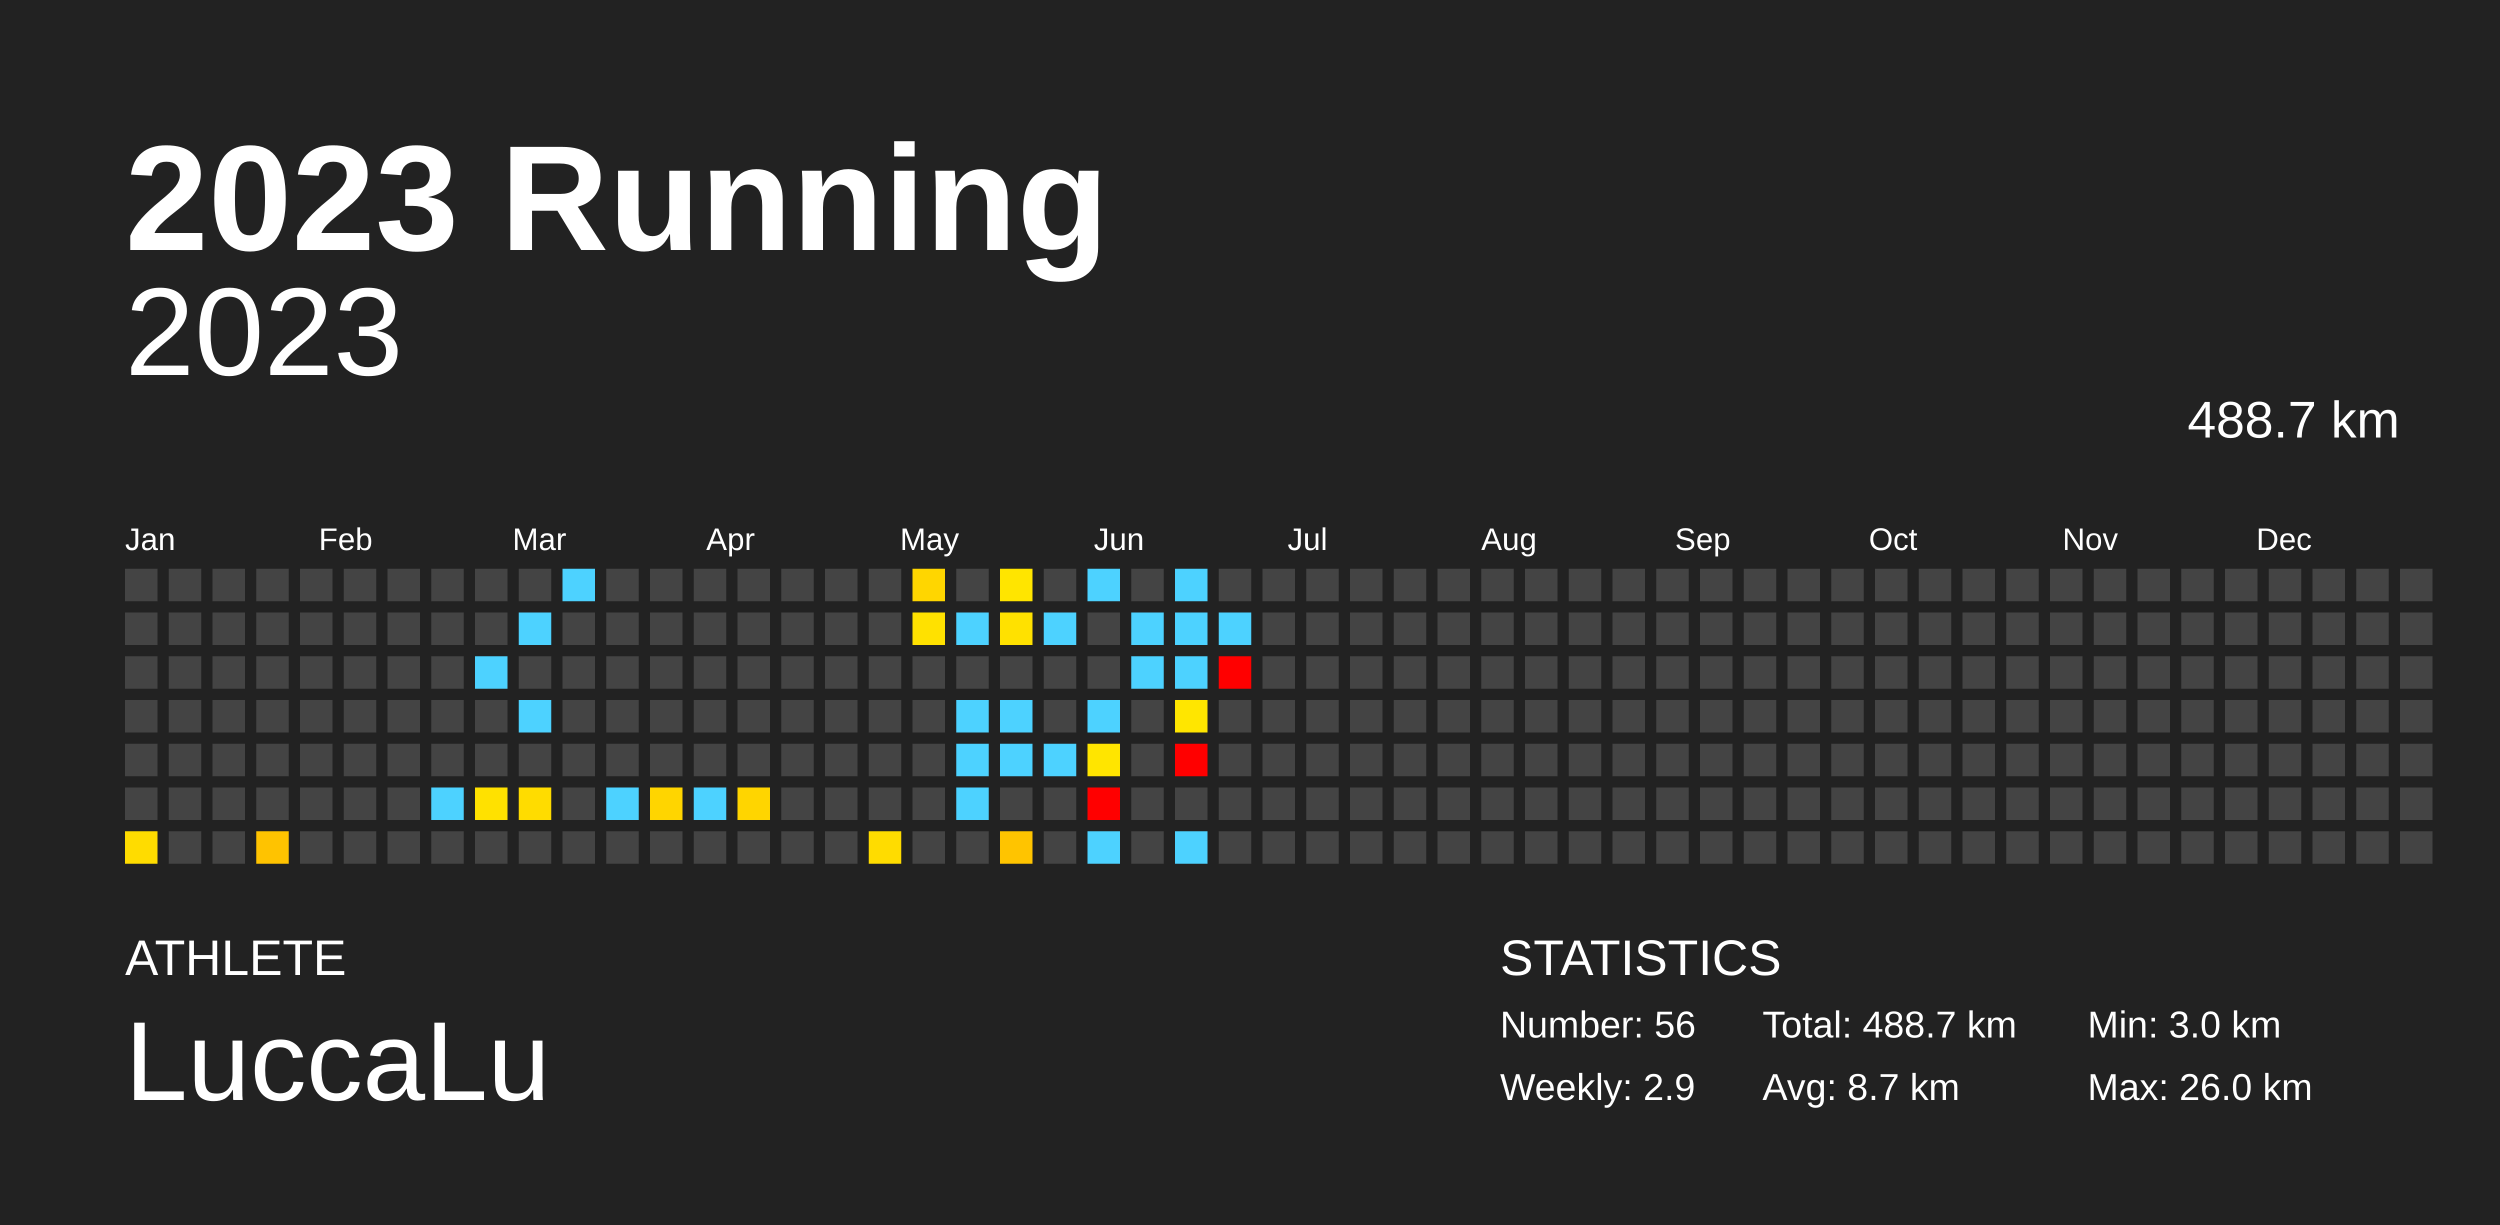
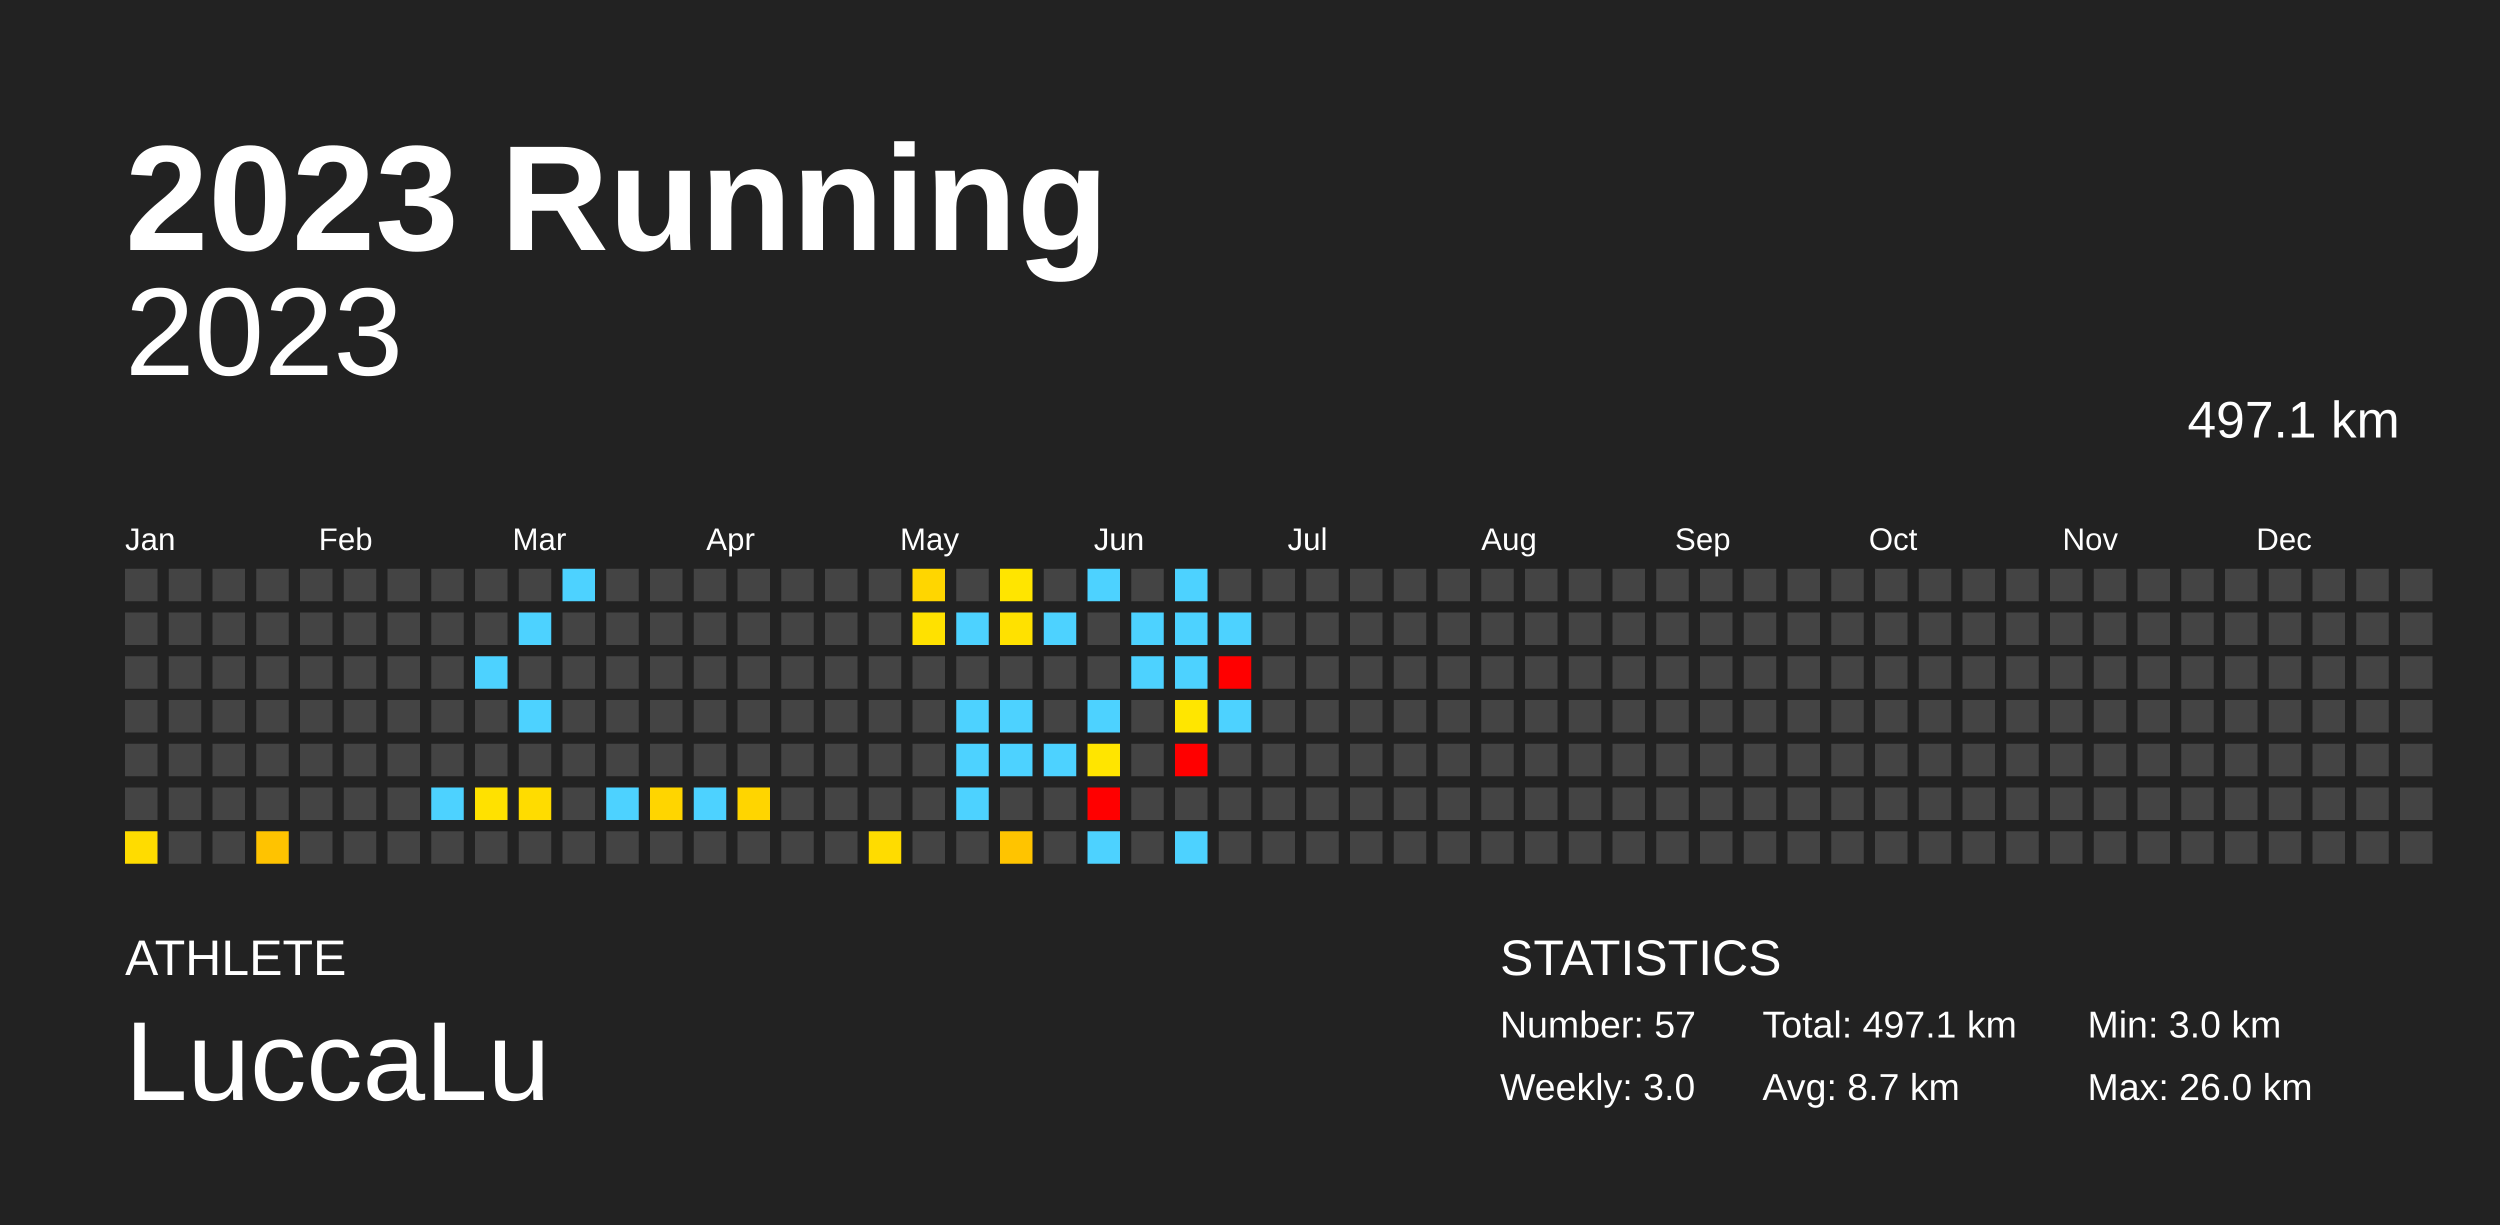
<svg xmlns="http://www.w3.org/2000/svg" baseProfile="full" height="98mm" version="1.1" viewBox="0,0,200,98" width="200mm">
  <defs />
  <rect fill="#222222" height="98" width="200" x="0" y="0" />
  <text fill="#FFFFFF" style="font-size:12px; font-family:Arial; font-weight:bold;" x="10" y="20">2023 Running</text>
  <text fill="#FFFFFF" style="font-size:4px; font-family:Arial" x="10" y="78">ATHLETE</text>
  <text fill="#FFFFFF" style="font-size:9px; font-family:Arial" x="10" y="88">LuccaLu</text>
  <text fill="#FFFFFF" style="font-size:4px; font-family:Arial" x="120" y="78">STATISTICS</text>
-   <text fill="#FFFFFF" style="font-size:3px; font-family:Arial" x="120" y="83">Number: 56</text>
-   <text fill="#FFFFFF" style="font-size:3px; font-family:Arial" x="120" y="88">Weekly: 2.9</text>
-   <text fill="#FFFFFF" style="font-size:3px; font-family:Arial" x="141" y="83">Total: 488.7 km</text>
+   <text fill="#FFFFFF" style="font-size:3px; font-family:Arial" x="120" y="83">Number: 57</text>
+   <text fill="#FFFFFF" style="font-size:3px; font-family:Arial" x="120" y="88">Weekly: 3.0</text>
+   <text fill="#FFFFFF" style="font-size:3px; font-family:Arial" x="141" y="83">Total: 497.1 km</text>
  <text fill="#FFFFFF" style="font-size:3px; font-family:Arial" x="141" y="88">Avg: 8.7 km</text>
  <text fill="#FFFFFF" style="font-size:3px; font-family:Arial" x="167" y="83">Min: 3.0 km</text>
  <text fill="#FFFFFF" style="font-size:3px; font-family:Arial" x="167" y="88">Max: 26.0 km</text>
  <text alignment-baseline="hanging" fill="#FFFFFF" style="font-size:10.0px; font-family:Arial;" x="10" y="30">2023</text>
-   <text alignment-baseline="hanging" fill="#FFFFFF" style="font-size:4.125px; font-family:Arial;" x="175" y="35">488.7 km</text>
+   <text alignment-baseline="hanging" fill="#FFFFFF" style="font-size:4.125px; font-family:Arial;" x="175" y="35">497.1 km</text>
  <text fill="#FFFFFF" style="font-size:2.5px; font-family:Arial" x="10.0" y="44">Jan</text>
  <text fill="#FFFFFF" style="font-size:2.5px; font-family:Arial" x="25.5" y="44">Feb</text>
  <text fill="#FFFFFF" style="font-size:2.5px; font-family:Arial" x="41.0" y="44">Mar</text>
  <text fill="#FFFFFF" style="font-size:2.5px; font-family:Arial" x="56.5" y="44">Apr</text>
  <text fill="#FFFFFF" style="font-size:2.5px; font-family:Arial" x="72.0" y="44">May</text>
  <text fill="#FFFFFF" style="font-size:2.5px; font-family:Arial" x="87.5" y="44">Jun</text>
  <text fill="#FFFFFF" style="font-size:2.5px; font-family:Arial" x="103.0" y="44">Jul</text>
  <text fill="#FFFFFF" style="font-size:2.5px; font-family:Arial" x="118.5" y="44">Aug</text>
  <text fill="#FFFFFF" style="font-size:2.5px; font-family:Arial" x="134.0" y="44">Sep</text>
  <text fill="#FFFFFF" style="font-size:2.5px; font-family:Arial" x="149.5" y="44">Oct</text>
  <text fill="#FFFFFF" style="font-size:2.5px; font-family:Arial" x="165.0" y="44">Nov</text>
  <text fill="#FFFFFF" style="font-size:2.5px; font-family:Arial" x="180.5" y="44">Dec</text>
  <rect fill="#444444" height="2.6" width="2.6" x="10.0" y="45.5" />
  <rect fill="#444444" height="2.6" width="2.6" x="10.0" y="49.0" />
  <rect fill="#444444" height="2.6" width="2.6" x="10.0" y="52.5" />
  <rect fill="#444444" height="2.6" width="2.6" x="10.0" y="56.0" />
  <rect fill="#444444" height="2.6" width="2.6" x="10.0" y="59.5" />
  <rect fill="#444444" height="2.6" width="2.6" x="10.0" y="63.0" />
  <rect fill="#ffdc00" height="2.6" width="2.6" x="10.0" y="66.5" />
  <rect fill="#444444" height="2.6" width="2.6" x="13.5" y="45.5" />
  <rect fill="#444444" height="2.6" width="2.6" x="13.5" y="49.0" />
  <rect fill="#444444" height="2.6" width="2.6" x="13.5" y="52.5" />
  <rect fill="#444444" height="2.6" width="2.6" x="13.5" y="56.0" />
  <rect fill="#444444" height="2.6" width="2.6" x="13.5" y="59.5" />
  <rect fill="#444444" height="2.6" width="2.6" x="13.5" y="63.0" />
  <rect fill="#444444" height="2.6" width="2.6" x="13.5" y="66.5" />
  <rect fill="#444444" height="2.6" width="2.6" x="17.0" y="45.5" />
  <rect fill="#444444" height="2.6" width="2.6" x="17.0" y="49.0" />
  <rect fill="#444444" height="2.6" width="2.6" x="17.0" y="52.5" />
  <rect fill="#444444" height="2.6" width="2.6" x="17.0" y="56.0" />
  <rect fill="#444444" height="2.6" width="2.6" x="17.0" y="59.5" />
  <rect fill="#444444" height="2.6" width="2.6" x="17.0" y="63.0" />
  <rect fill="#444444" height="2.6" width="2.6" x="17.0" y="66.5" />
  <rect fill="#444444" height="2.6" width="2.6" x="20.5" y="45.5" />
  <rect fill="#444444" height="2.6" width="2.6" x="20.5" y="49.0" />
  <rect fill="#444444" height="2.6" width="2.6" x="20.5" y="52.5" />
  <rect fill="#444444" height="2.6" width="2.6" x="20.5" y="56.0" />
  <rect fill="#444444" height="2.6" width="2.6" x="20.5" y="59.5" />
  <rect fill="#444444" height="2.6" width="2.6" x="20.5" y="63.0" />
  <rect fill="#ffc300" height="2.6" width="2.6" x="20.5" y="66.5" />
  <rect fill="#444444" height="2.6" width="2.6" x="24.0" y="45.5" />
  <rect fill="#444444" height="2.6" width="2.6" x="24.0" y="49.0" />
  <rect fill="#444444" height="2.6" width="2.6" x="24.0" y="52.5" />
  <rect fill="#444444" height="2.6" width="2.6" x="24.0" y="56.0" />
  <rect fill="#444444" height="2.6" width="2.6" x="24.0" y="59.5" />
  <rect fill="#444444" height="2.6" width="2.6" x="24.0" y="63.0" />
  <rect fill="#444444" height="2.6" width="2.6" x="24.0" y="66.5" />
  <rect fill="#444444" height="2.6" width="2.6" x="27.5" y="45.5" />
  <rect fill="#444444" height="2.6" width="2.6" x="27.5" y="49.0" />
  <rect fill="#444444" height="2.6" width="2.6" x="27.5" y="52.5" />
  <rect fill="#444444" height="2.6" width="2.6" x="27.5" y="56.0" />
  <rect fill="#444444" height="2.6" width="2.6" x="27.5" y="59.5" />
  <rect fill="#444444" height="2.6" width="2.6" x="27.5" y="63.0" />
  <rect fill="#444444" height="2.6" width="2.6" x="27.5" y="66.5" />
  <rect fill="#444444" height="2.6" width="2.6" x="31.0" y="45.5" />
  <rect fill="#444444" height="2.6" width="2.6" x="31.0" y="49.0" />
  <rect fill="#444444" height="2.6" width="2.6" x="31.0" y="52.5" />
  <rect fill="#444444" height="2.6" width="2.6" x="31.0" y="56.0" />
  <rect fill="#444444" height="2.6" width="2.6" x="31.0" y="59.5" />
  <rect fill="#444444" height="2.6" width="2.6" x="31.0" y="63.0" />
  <rect fill="#444444" height="2.6" width="2.6" x="31.0" y="66.5" />
  <rect fill="#444444" height="2.6" width="2.6" x="34.5" y="45.5" />
  <rect fill="#444444" height="2.6" width="2.6" x="34.5" y="49.0" />
  <rect fill="#444444" height="2.6" width="2.6" x="34.5" y="52.5" />
  <rect fill="#444444" height="2.6" width="2.6" x="34.5" y="56.0" />
  <rect fill="#444444" height="2.6" width="2.6" x="34.5" y="59.5" />
  <rect fill="#4dd2ff" height="2.6" width="2.6" x="34.5" y="63.0" />
  <rect fill="#444444" height="2.6" width="2.6" x="34.5" y="66.5" />
  <rect fill="#444444" height="2.6" width="2.6" x="38.0" y="45.5" />
  <rect fill="#444444" height="2.6" width="2.6" x="38.0" y="49.0" />
  <rect fill="#4dd2ff" height="2.6" width="2.6" x="38.0" y="52.5" />
  <rect fill="#444444" height="2.6" width="2.6" x="38.0" y="56.0" />
  <rect fill="#444444" height="2.6" width="2.6" x="38.0" y="59.5" />
  <rect fill="#ffe100" height="2.6" width="2.6" x="38.0" y="63.0" />
  <rect fill="#444444" height="2.6" width="2.6" x="38.0" y="66.5" />
  <rect fill="#444444" height="2.6" width="2.6" x="41.5" y="45.5" />
  <rect fill="#4dd2ff" height="2.6" width="2.6" x="41.5" y="49.0" />
  <rect fill="#444444" height="2.6" width="2.6" x="41.5" y="52.5" />
  <rect fill="#4dd2ff" height="2.6" width="2.6" x="41.5" y="56.0" />
  <rect fill="#444444" height="2.6" width="2.6" x="41.5" y="59.5" />
  <rect fill="#ffdc00" height="2.6" width="2.6" x="41.5" y="63.0" />
  <rect fill="#444444" height="2.6" width="2.6" x="41.5" y="66.5" />
  <rect fill="#4dd2ff" height="2.6" width="2.6" x="45.0" y="45.5" />
  <rect fill="#444444" height="2.6" width="2.6" x="45.0" y="49.0" />
  <rect fill="#444444" height="2.6" width="2.6" x="45.0" y="52.5" />
  <rect fill="#444444" height="2.6" width="2.6" x="45.0" y="56.0" />
  <rect fill="#444444" height="2.6" width="2.6" x="45.0" y="59.5" />
  <rect fill="#444444" height="2.6" width="2.6" x="45.0" y="63.0" />
  <rect fill="#444444" height="2.6" width="2.6" x="45.0" y="66.5" />
  <rect fill="#444444" height="2.6" width="2.6" x="48.5" y="45.5" />
  <rect fill="#444444" height="2.6" width="2.6" x="48.5" y="49.0" />
  <rect fill="#444444" height="2.6" width="2.6" x="48.5" y="52.5" />
  <rect fill="#444444" height="2.6" width="2.6" x="48.5" y="56.0" />
  <rect fill="#444444" height="2.6" width="2.6" x="48.5" y="59.5" />
  <rect fill="#4dd2ff" height="2.6" width="2.6" x="48.5" y="63.0" />
  <rect fill="#444444" height="2.6" width="2.6" x="48.5" y="66.5" />
  <rect fill="#444444" height="2.6" width="2.6" x="52.0" y="45.5" />
  <rect fill="#444444" height="2.6" width="2.6" x="52.0" y="49.0" />
  <rect fill="#444444" height="2.6" width="2.6" x="52.0" y="52.5" />
  <rect fill="#444444" height="2.6" width="2.6" x="52.0" y="56.0" />
  <rect fill="#444444" height="2.6" width="2.6" x="52.0" y="59.5" />
  <rect fill="#ffd500" height="2.6" width="2.6" x="52.0" y="63.0" />
  <rect fill="#444444" height="2.6" width="2.6" x="52.0" y="66.5" />
  <rect fill="#444444" height="2.6" width="2.6" x="55.5" y="45.5" />
  <rect fill="#444444" height="2.6" width="2.6" x="55.5" y="49.0" />
  <rect fill="#444444" height="2.6" width="2.6" x="55.5" y="52.5" />
  <rect fill="#444444" height="2.6" width="2.6" x="55.5" y="56.0" />
  <rect fill="#444444" height="2.6" width="2.6" x="55.5" y="59.5" />
  <rect fill="#4dd2ff" height="2.6" width="2.6" x="55.5" y="63.0" />
  <rect fill="#444444" height="2.6" width="2.6" x="55.5" y="66.5" />
  <rect fill="#444444" height="2.6" width="2.6" x="59.0" y="45.5" />
  <rect fill="#444444" height="2.6" width="2.6" x="59.0" y="49.0" />
  <rect fill="#444444" height="2.6" width="2.6" x="59.0" y="52.5" />
  <rect fill="#444444" height="2.6" width="2.6" x="59.0" y="56.0" />
  <rect fill="#444444" height="2.6" width="2.6" x="59.0" y="59.5" />
  <rect fill="#ffd500" height="2.6" width="2.6" x="59.0" y="63.0" />
  <rect fill="#444444" height="2.6" width="2.6" x="59.0" y="66.5" />
  <rect fill="#444444" height="2.6" width="2.6" x="62.5" y="45.5" />
  <rect fill="#444444" height="2.6" width="2.6" x="62.5" y="49.0" />
  <rect fill="#444444" height="2.6" width="2.6" x="62.5" y="52.5" />
  <rect fill="#444444" height="2.6" width="2.6" x="62.5" y="56.0" />
  <rect fill="#444444" height="2.6" width="2.6" x="62.5" y="59.5" />
  <rect fill="#444444" height="2.6" width="2.6" x="62.5" y="63.0" />
  <rect fill="#444444" height="2.6" width="2.6" x="62.5" y="66.5" />
  <rect fill="#444444" height="2.6" width="2.6" x="66.0" y="45.5" />
  <rect fill="#444444" height="2.6" width="2.6" x="66.0" y="49.0" />
  <rect fill="#444444" height="2.6" width="2.6" x="66.0" y="52.5" />
  <rect fill="#444444" height="2.6" width="2.6" x="66.0" y="56.0" />
  <rect fill="#444444" height="2.6" width="2.6" x="66.0" y="59.5" />
  <rect fill="#444444" height="2.6" width="2.6" x="66.0" y="63.0" />
  <rect fill="#444444" height="2.6" width="2.6" x="66.0" y="66.5" />
  <rect fill="#444444" height="2.6" width="2.6" x="69.5" y="45.5" />
  <rect fill="#444444" height="2.6" width="2.6" x="69.5" y="49.0" />
  <rect fill="#444444" height="2.6" width="2.6" x="69.5" y="52.5" />
  <rect fill="#444444" height="2.6" width="2.6" x="69.5" y="56.0" />
  <rect fill="#444444" height="2.6" width="2.6" x="69.5" y="59.5" />
  <rect fill="#444444" height="2.6" width="2.6" x="69.5" y="63.0" />
  <rect fill="#ffdc00" height="2.6" width="2.6" x="69.5" y="66.5" />
  <rect fill="#ffd600" height="2.6" width="2.6" x="73.0" y="45.5" />
  <rect fill="#ffe100" height="2.6" width="2.6" x="73.0" y="49.0" />
  <rect fill="#444444" height="2.6" width="2.6" x="73.0" y="52.5" />
  <rect fill="#444444" height="2.6" width="2.6" x="73.0" y="56.0" />
  <rect fill="#444444" height="2.6" width="2.6" x="73.0" y="59.5" />
  <rect fill="#444444" height="2.6" width="2.6" x="73.0" y="63.0" />
  <rect fill="#444444" height="2.6" width="2.6" x="73.0" y="66.5" />
  <rect fill="#444444" height="2.6" width="2.6" x="76.5" y="45.5" />
  <rect fill="#4dd2ff" height="2.6" width="2.6" x="76.5" y="49.0" />
  <rect fill="#444444" height="2.6" width="2.6" x="76.5" y="52.5" />
  <rect fill="#4dd2ff" height="2.6" width="2.6" x="76.5" y="56.0" />
  <rect fill="#4dd2ff" height="2.6" width="2.6" x="76.5" y="59.5" />
  <rect fill="#4dd2ff" height="2.6" width="2.6" x="76.5" y="63.0" />
  <rect fill="#444444" height="2.6" width="2.6" x="76.5" y="66.5" />
  <rect fill="#ffe500" height="2.6" width="2.6" x="80.0" y="45.5" />
  <rect fill="#ffe100" height="2.6" width="2.6" x="80.0" y="49.0" />
  <rect fill="#444444" height="2.6" width="2.6" x="80.0" y="52.5" />
  <rect fill="#4dd2ff" height="2.6" width="2.6" x="80.0" y="56.0" />
  <rect fill="#4dd2ff" height="2.6" width="2.6" x="80.0" y="59.5" />
  <rect fill="#444444" height="2.6" width="2.6" x="80.0" y="63.0" />
  <rect fill="#ffc400" height="2.6" width="2.6" x="80.0" y="66.5" />
  <rect fill="#444444" height="2.6" width="2.6" x="83.5" y="45.5" />
  <rect fill="#4dd2ff" height="2.6" width="2.6" x="83.5" y="49.0" />
  <rect fill="#444444" height="2.6" width="2.6" x="83.5" y="52.5" />
  <rect fill="#444444" height="2.6" width="2.6" x="83.5" y="56.0" />
  <rect fill="#4dd2ff" height="2.6" width="2.6" x="83.5" y="59.5" />
  <rect fill="#444444" height="2.6" width="2.6" x="83.5" y="63.0" />
  <rect fill="#444444" height="2.6" width="2.6" x="83.5" y="66.5" />
  <rect fill="#4dd2ff" height="2.6" width="2.6" x="87.0" y="45.5" />
  <rect fill="#444444" height="2.6" width="2.6" x="87.0" y="49.0" />
  <rect fill="#444444" height="2.6" width="2.6" x="87.0" y="52.5" />
  <rect fill="#4dd2ff" height="2.6" width="2.6" x="87.0" y="56.0" />
  <rect fill="#ffe500" height="2.6" width="2.6" x="87.0" y="59.5" />
  <rect fill="red" height="2.6" width="2.6" x="87.0" y="63.0" />
  <rect fill="#4dd2ff" height="2.6" width="2.6" x="87.0" y="66.5" />
  <rect fill="#444444" height="2.6" width="2.6" x="90.5" y="45.5" />
  <rect fill="#4dd2ff" height="2.6" width="2.6" x="90.5" y="49.0" />
  <rect fill="#4dd2ff" height="2.6" width="2.6" x="90.5" y="52.5" />
  <rect fill="#444444" height="2.6" width="2.6" x="90.5" y="56.0" />
  <rect fill="#444444" height="2.6" width="2.6" x="90.5" y="59.5" />
  <rect fill="#444444" height="2.6" width="2.6" x="90.5" y="63.0" />
  <rect fill="#444444" height="2.6" width="2.6" x="90.5" y="66.5" />
  <rect fill="#4dd2ff" height="2.6" width="2.6" x="94.0" y="45.5" />
  <rect fill="#4dd2ff" height="2.6" width="2.6" x="94.0" y="49.0" />
  <rect fill="#4dd2ff" height="2.6" width="2.6" x="94.0" y="52.5" />
  <rect fill="#ffe600" height="2.6" width="2.6" x="94.0" y="56.0" />
  <rect fill="red" height="2.6" width="2.6" x="94.0" y="59.5" />
  <rect fill="#444444" height="2.6" width="2.6" x="94.0" y="63.0" />
  <rect fill="#4dd2ff" height="2.6" width="2.6" x="94.0" y="66.5" />
  <rect fill="#444444" height="2.6" width="2.6" x="97.5" y="45.5" />
  <rect fill="#4dd2ff" height="2.6" width="2.6" x="97.5" y="49.0" />
  <rect fill="red" height="2.6" width="2.6" x="97.5" y="52.5" />
-   <rect fill="#444444" height="2.6" width="2.6" x="97.5" y="56.0" />
+   <rect fill="#4dd2ff" height="2.6" width="2.6" x="97.5" y="56.0" />
  <rect fill="#444444" height="2.6" width="2.6" x="97.5" y="59.5" />
  <rect fill="#444444" height="2.6" width="2.6" x="97.5" y="63.0" />
  <rect fill="#444444" height="2.6" width="2.6" x="97.5" y="66.5" />
  <rect fill="#444444" height="2.6" width="2.6" x="101.0" y="45.5" />
  <rect fill="#444444" height="2.6" width="2.6" x="101.0" y="49.0" />
  <rect fill="#444444" height="2.6" width="2.6" x="101.0" y="52.5" />
  <rect fill="#444444" height="2.6" width="2.6" x="101.0" y="56.0" />
  <rect fill="#444444" height="2.6" width="2.6" x="101.0" y="59.5" />
  <rect fill="#444444" height="2.6" width="2.6" x="101.0" y="63.0" />
  <rect fill="#444444" height="2.6" width="2.6" x="101.0" y="66.5" />
  <rect fill="#444444" height="2.6" width="2.6" x="104.5" y="45.5" />
  <rect fill="#444444" height="2.6" width="2.6" x="104.5" y="49.0" />
  <rect fill="#444444" height="2.6" width="2.6" x="104.5" y="52.5" />
  <rect fill="#444444" height="2.6" width="2.6" x="104.5" y="56.0" />
  <rect fill="#444444" height="2.6" width="2.6" x="104.5" y="59.5" />
  <rect fill="#444444" height="2.6" width="2.6" x="104.5" y="63.0" />
  <rect fill="#444444" height="2.6" width="2.6" x="104.5" y="66.5" />
  <rect fill="#444444" height="2.6" width="2.6" x="108.0" y="45.5" />
  <rect fill="#444444" height="2.6" width="2.6" x="108.0" y="49.0" />
  <rect fill="#444444" height="2.6" width="2.6" x="108.0" y="52.5" />
  <rect fill="#444444" height="2.6" width="2.6" x="108.0" y="56.0" />
  <rect fill="#444444" height="2.6" width="2.6" x="108.0" y="59.5" />
  <rect fill="#444444" height="2.6" width="2.6" x="108.0" y="63.0" />
  <rect fill="#444444" height="2.6" width="2.6" x="108.0" y="66.5" />
  <rect fill="#444444" height="2.6" width="2.6" x="111.5" y="45.5" />
  <rect fill="#444444" height="2.6" width="2.6" x="111.5" y="49.0" />
  <rect fill="#444444" height="2.6" width="2.6" x="111.5" y="52.5" />
  <rect fill="#444444" height="2.6" width="2.6" x="111.5" y="56.0" />
  <rect fill="#444444" height="2.6" width="2.6" x="111.5" y="59.5" />
  <rect fill="#444444" height="2.6" width="2.6" x="111.5" y="63.0" />
  <rect fill="#444444" height="2.6" width="2.6" x="111.5" y="66.5" />
  <rect fill="#444444" height="2.6" width="2.6" x="115.0" y="45.5" />
  <rect fill="#444444" height="2.6" width="2.6" x="115.0" y="49.0" />
  <rect fill="#444444" height="2.6" width="2.6" x="115.0" y="52.5" />
  <rect fill="#444444" height="2.6" width="2.6" x="115.0" y="56.0" />
  <rect fill="#444444" height="2.6" width="2.6" x="115.0" y="59.5" />
  <rect fill="#444444" height="2.6" width="2.6" x="115.0" y="63.0" />
  <rect fill="#444444" height="2.6" width="2.6" x="115.0" y="66.5" />
  <rect fill="#444444" height="2.6" width="2.6" x="118.5" y="45.5" />
  <rect fill="#444444" height="2.6" width="2.6" x="118.5" y="49.0" />
  <rect fill="#444444" height="2.6" width="2.6" x="118.5" y="52.5" />
  <rect fill="#444444" height="2.6" width="2.6" x="118.5" y="56.0" />
  <rect fill="#444444" height="2.6" width="2.6" x="118.5" y="59.5" />
  <rect fill="#444444" height="2.6" width="2.6" x="118.5" y="63.0" />
  <rect fill="#444444" height="2.6" width="2.6" x="118.5" y="66.5" />
  <rect fill="#444444" height="2.6" width="2.6" x="122.0" y="45.5" />
  <rect fill="#444444" height="2.6" width="2.6" x="122.0" y="49.0" />
  <rect fill="#444444" height="2.6" width="2.6" x="122.0" y="52.5" />
  <rect fill="#444444" height="2.6" width="2.6" x="122.0" y="56.0" />
  <rect fill="#444444" height="2.6" width="2.6" x="122.0" y="59.5" />
  <rect fill="#444444" height="2.6" width="2.6" x="122.0" y="63.0" />
  <rect fill="#444444" height="2.6" width="2.6" x="122.0" y="66.5" />
  <rect fill="#444444" height="2.6" width="2.6" x="125.5" y="45.5" />
  <rect fill="#444444" height="2.6" width="2.6" x="125.5" y="49.0" />
  <rect fill="#444444" height="2.6" width="2.6" x="125.5" y="52.5" />
  <rect fill="#444444" height="2.6" width="2.6" x="125.5" y="56.0" />
  <rect fill="#444444" height="2.6" width="2.6" x="125.5" y="59.5" />
  <rect fill="#444444" height="2.6" width="2.6" x="125.5" y="63.0" />
  <rect fill="#444444" height="2.6" width="2.6" x="125.5" y="66.5" />
  <rect fill="#444444" height="2.6" width="2.6" x="129.0" y="45.5" />
  <rect fill="#444444" height="2.6" width="2.6" x="129.0" y="49.0" />
  <rect fill="#444444" height="2.6" width="2.6" x="129.0" y="52.5" />
  <rect fill="#444444" height="2.6" width="2.6" x="129.0" y="56.0" />
  <rect fill="#444444" height="2.6" width="2.6" x="129.0" y="59.5" />
  <rect fill="#444444" height="2.6" width="2.6" x="129.0" y="63.0" />
  <rect fill="#444444" height="2.6" width="2.6" x="129.0" y="66.5" />
  <rect fill="#444444" height="2.6" width="2.6" x="132.5" y="45.5" />
  <rect fill="#444444" height="2.6" width="2.6" x="132.5" y="49.0" />
  <rect fill="#444444" height="2.6" width="2.6" x="132.5" y="52.5" />
  <rect fill="#444444" height="2.6" width="2.6" x="132.5" y="56.0" />
  <rect fill="#444444" height="2.6" width="2.6" x="132.5" y="59.5" />
  <rect fill="#444444" height="2.6" width="2.6" x="132.5" y="63.0" />
  <rect fill="#444444" height="2.6" width="2.6" x="132.5" y="66.5" />
  <rect fill="#444444" height="2.6" width="2.6" x="136.0" y="45.5" />
  <rect fill="#444444" height="2.6" width="2.6" x="136.0" y="49.0" />
  <rect fill="#444444" height="2.6" width="2.6" x="136.0" y="52.5" />
  <rect fill="#444444" height="2.6" width="2.6" x="136.0" y="56.0" />
  <rect fill="#444444" height="2.6" width="2.6" x="136.0" y="59.5" />
  <rect fill="#444444" height="2.6" width="2.6" x="136.0" y="63.0" />
  <rect fill="#444444" height="2.6" width="2.6" x="136.0" y="66.5" />
  <rect fill="#444444" height="2.6" width="2.6" x="139.5" y="45.5" />
  <rect fill="#444444" height="2.6" width="2.6" x="139.5" y="49.0" />
  <rect fill="#444444" height="2.6" width="2.6" x="139.5" y="52.5" />
  <rect fill="#444444" height="2.6" width="2.6" x="139.5" y="56.0" />
  <rect fill="#444444" height="2.6" width="2.6" x="139.5" y="59.5" />
  <rect fill="#444444" height="2.6" width="2.6" x="139.5" y="63.0" />
  <rect fill="#444444" height="2.6" width="2.6" x="139.5" y="66.5" />
  <rect fill="#444444" height="2.6" width="2.6" x="143.0" y="45.5" />
  <rect fill="#444444" height="2.6" width="2.6" x="143.0" y="49.0" />
  <rect fill="#444444" height="2.6" width="2.6" x="143.0" y="52.5" />
  <rect fill="#444444" height="2.6" width="2.6" x="143.0" y="56.0" />
  <rect fill="#444444" height="2.6" width="2.6" x="143.0" y="59.5" />
  <rect fill="#444444" height="2.6" width="2.6" x="143.0" y="63.0" />
  <rect fill="#444444" height="2.6" width="2.6" x="143.0" y="66.5" />
  <rect fill="#444444" height="2.6" width="2.6" x="146.5" y="45.5" />
  <rect fill="#444444" height="2.6" width="2.6" x="146.5" y="49.0" />
  <rect fill="#444444" height="2.6" width="2.6" x="146.5" y="52.5" />
  <rect fill="#444444" height="2.6" width="2.6" x="146.5" y="56.0" />
  <rect fill="#444444" height="2.6" width="2.6" x="146.5" y="59.5" />
  <rect fill="#444444" height="2.6" width="2.6" x="146.5" y="63.0" />
  <rect fill="#444444" height="2.6" width="2.6" x="146.5" y="66.5" />
  <rect fill="#444444" height="2.6" width="2.6" x="150.0" y="45.5" />
  <rect fill="#444444" height="2.6" width="2.6" x="150.0" y="49.0" />
  <rect fill="#444444" height="2.6" width="2.6" x="150.0" y="52.5" />
  <rect fill="#444444" height="2.6" width="2.6" x="150.0" y="56.0" />
  <rect fill="#444444" height="2.6" width="2.6" x="150.0" y="59.5" />
  <rect fill="#444444" height="2.6" width="2.6" x="150.0" y="63.0" />
  <rect fill="#444444" height="2.6" width="2.6" x="150.0" y="66.5" />
  <rect fill="#444444" height="2.6" width="2.6" x="153.5" y="45.5" />
  <rect fill="#444444" height="2.6" width="2.6" x="153.5" y="49.0" />
  <rect fill="#444444" height="2.6" width="2.6" x="153.5" y="52.5" />
  <rect fill="#444444" height="2.6" width="2.6" x="153.5" y="56.0" />
  <rect fill="#444444" height="2.6" width="2.6" x="153.5" y="59.5" />
  <rect fill="#444444" height="2.6" width="2.6" x="153.5" y="63.0" />
  <rect fill="#444444" height="2.6" width="2.6" x="153.5" y="66.5" />
  <rect fill="#444444" height="2.6" width="2.6" x="157.0" y="45.5" />
  <rect fill="#444444" height="2.6" width="2.6" x="157.0" y="49.0" />
  <rect fill="#444444" height="2.6" width="2.6" x="157.0" y="52.5" />
  <rect fill="#444444" height="2.6" width="2.6" x="157.0" y="56.0" />
  <rect fill="#444444" height="2.6" width="2.6" x="157.0" y="59.5" />
  <rect fill="#444444" height="2.6" width="2.6" x="157.0" y="63.0" />
  <rect fill="#444444" height="2.6" width="2.6" x="157.0" y="66.5" />
  <rect fill="#444444" height="2.6" width="2.6" x="160.5" y="45.5" />
  <rect fill="#444444" height="2.6" width="2.6" x="160.5" y="49.0" />
  <rect fill="#444444" height="2.6" width="2.6" x="160.5" y="52.5" />
  <rect fill="#444444" height="2.6" width="2.6" x="160.5" y="56.0" />
  <rect fill="#444444" height="2.6" width="2.6" x="160.5" y="59.5" />
  <rect fill="#444444" height="2.6" width="2.6" x="160.5" y="63.0" />
  <rect fill="#444444" height="2.6" width="2.6" x="160.5" y="66.5" />
  <rect fill="#444444" height="2.6" width="2.6" x="164.0" y="45.5" />
  <rect fill="#444444" height="2.6" width="2.6" x="164.0" y="49.0" />
  <rect fill="#444444" height="2.6" width="2.6" x="164.0" y="52.5" />
  <rect fill="#444444" height="2.6" width="2.6" x="164.0" y="56.0" />
  <rect fill="#444444" height="2.6" width="2.6" x="164.0" y="59.5" />
  <rect fill="#444444" height="2.6" width="2.6" x="164.0" y="63.0" />
  <rect fill="#444444" height="2.6" width="2.6" x="164.0" y="66.5" />
  <rect fill="#444444" height="2.6" width="2.6" x="167.5" y="45.5" />
  <rect fill="#444444" height="2.6" width="2.6" x="167.5" y="49.0" />
  <rect fill="#444444" height="2.6" width="2.6" x="167.5" y="52.5" />
  <rect fill="#444444" height="2.6" width="2.6" x="167.5" y="56.0" />
  <rect fill="#444444" height="2.6" width="2.6" x="167.5" y="59.5" />
  <rect fill="#444444" height="2.6" width="2.6" x="167.5" y="63.0" />
  <rect fill="#444444" height="2.6" width="2.6" x="167.5" y="66.5" />
  <rect fill="#444444" height="2.6" width="2.6" x="171.0" y="45.5" />
  <rect fill="#444444" height="2.6" width="2.6" x="171.0" y="49.0" />
  <rect fill="#444444" height="2.6" width="2.6" x="171.0" y="52.5" />
  <rect fill="#444444" height="2.6" width="2.6" x="171.0" y="56.0" />
  <rect fill="#444444" height="2.6" width="2.6" x="171.0" y="59.5" />
  <rect fill="#444444" height="2.6" width="2.6" x="171.0" y="63.0" />
  <rect fill="#444444" height="2.6" width="2.6" x="171.0" y="66.5" />
  <rect fill="#444444" height="2.6" width="2.6" x="174.5" y="45.5" />
  <rect fill="#444444" height="2.6" width="2.6" x="174.5" y="49.0" />
  <rect fill="#444444" height="2.6" width="2.6" x="174.5" y="52.5" />
  <rect fill="#444444" height="2.6" width="2.6" x="174.5" y="56.0" />
  <rect fill="#444444" height="2.6" width="2.6" x="174.5" y="59.5" />
  <rect fill="#444444" height="2.6" width="2.6" x="174.5" y="63.0" />
  <rect fill="#444444" height="2.6" width="2.6" x="174.5" y="66.5" />
  <rect fill="#444444" height="2.6" width="2.6" x="178.0" y="45.5" />
  <rect fill="#444444" height="2.6" width="2.6" x="178.0" y="49.0" />
  <rect fill="#444444" height="2.6" width="2.6" x="178.0" y="52.5" />
  <rect fill="#444444" height="2.6" width="2.6" x="178.0" y="56.0" />
  <rect fill="#444444" height="2.6" width="2.6" x="178.0" y="59.5" />
  <rect fill="#444444" height="2.6" width="2.6" x="178.0" y="63.0" />
  <rect fill="#444444" height="2.6" width="2.6" x="178.0" y="66.5" />
  <rect fill="#444444" height="2.6" width="2.6" x="181.5" y="45.5" />
  <rect fill="#444444" height="2.6" width="2.6" x="181.5" y="49.0" />
  <rect fill="#444444" height="2.6" width="2.6" x="181.5" y="52.5" />
  <rect fill="#444444" height="2.6" width="2.6" x="181.5" y="56.0" />
  <rect fill="#444444" height="2.6" width="2.6" x="181.5" y="59.5" />
  <rect fill="#444444" height="2.6" width="2.6" x="181.5" y="63.0" />
  <rect fill="#444444" height="2.6" width="2.6" x="181.5" y="66.5" />
  <rect fill="#444444" height="2.6" width="2.6" x="185.0" y="45.5" />
  <rect fill="#444444" height="2.6" width="2.6" x="185.0" y="49.0" />
  <rect fill="#444444" height="2.6" width="2.6" x="185.0" y="52.5" />
  <rect fill="#444444" height="2.6" width="2.6" x="185.0" y="56.0" />
  <rect fill="#444444" height="2.6" width="2.6" x="185.0" y="59.5" />
  <rect fill="#444444" height="2.6" width="2.6" x="185.0" y="63.0" />
  <rect fill="#444444" height="2.6" width="2.6" x="185.0" y="66.5" />
  <rect fill="#444444" height="2.6" width="2.6" x="188.5" y="45.5" />
  <rect fill="#444444" height="2.6" width="2.6" x="188.5" y="49.0" />
  <rect fill="#444444" height="2.6" width="2.6" x="188.5" y="52.5" />
  <rect fill="#444444" height="2.6" width="2.6" x="188.5" y="56.0" />
  <rect fill="#444444" height="2.6" width="2.6" x="188.5" y="59.5" />
  <rect fill="#444444" height="2.6" width="2.6" x="188.5" y="63.0" />
  <rect fill="#444444" height="2.6" width="2.6" x="188.5" y="66.5" />
  <rect fill="#444444" height="2.6" width="2.6" x="192.0" y="45.5" />
  <rect fill="#444444" height="2.6" width="2.6" x="192.0" y="49.0" />
  <rect fill="#444444" height="2.6" width="2.6" x="192.0" y="52.5" />
  <rect fill="#444444" height="2.6" width="2.6" x="192.0" y="56.0" />
  <rect fill="#444444" height="2.6" width="2.6" x="192.0" y="59.5" />
  <rect fill="#444444" height="2.6" width="2.6" x="192.0" y="63.0" />
  <rect fill="#444444" height="2.6" width="2.6" x="192.0" y="66.5" />
</svg>
